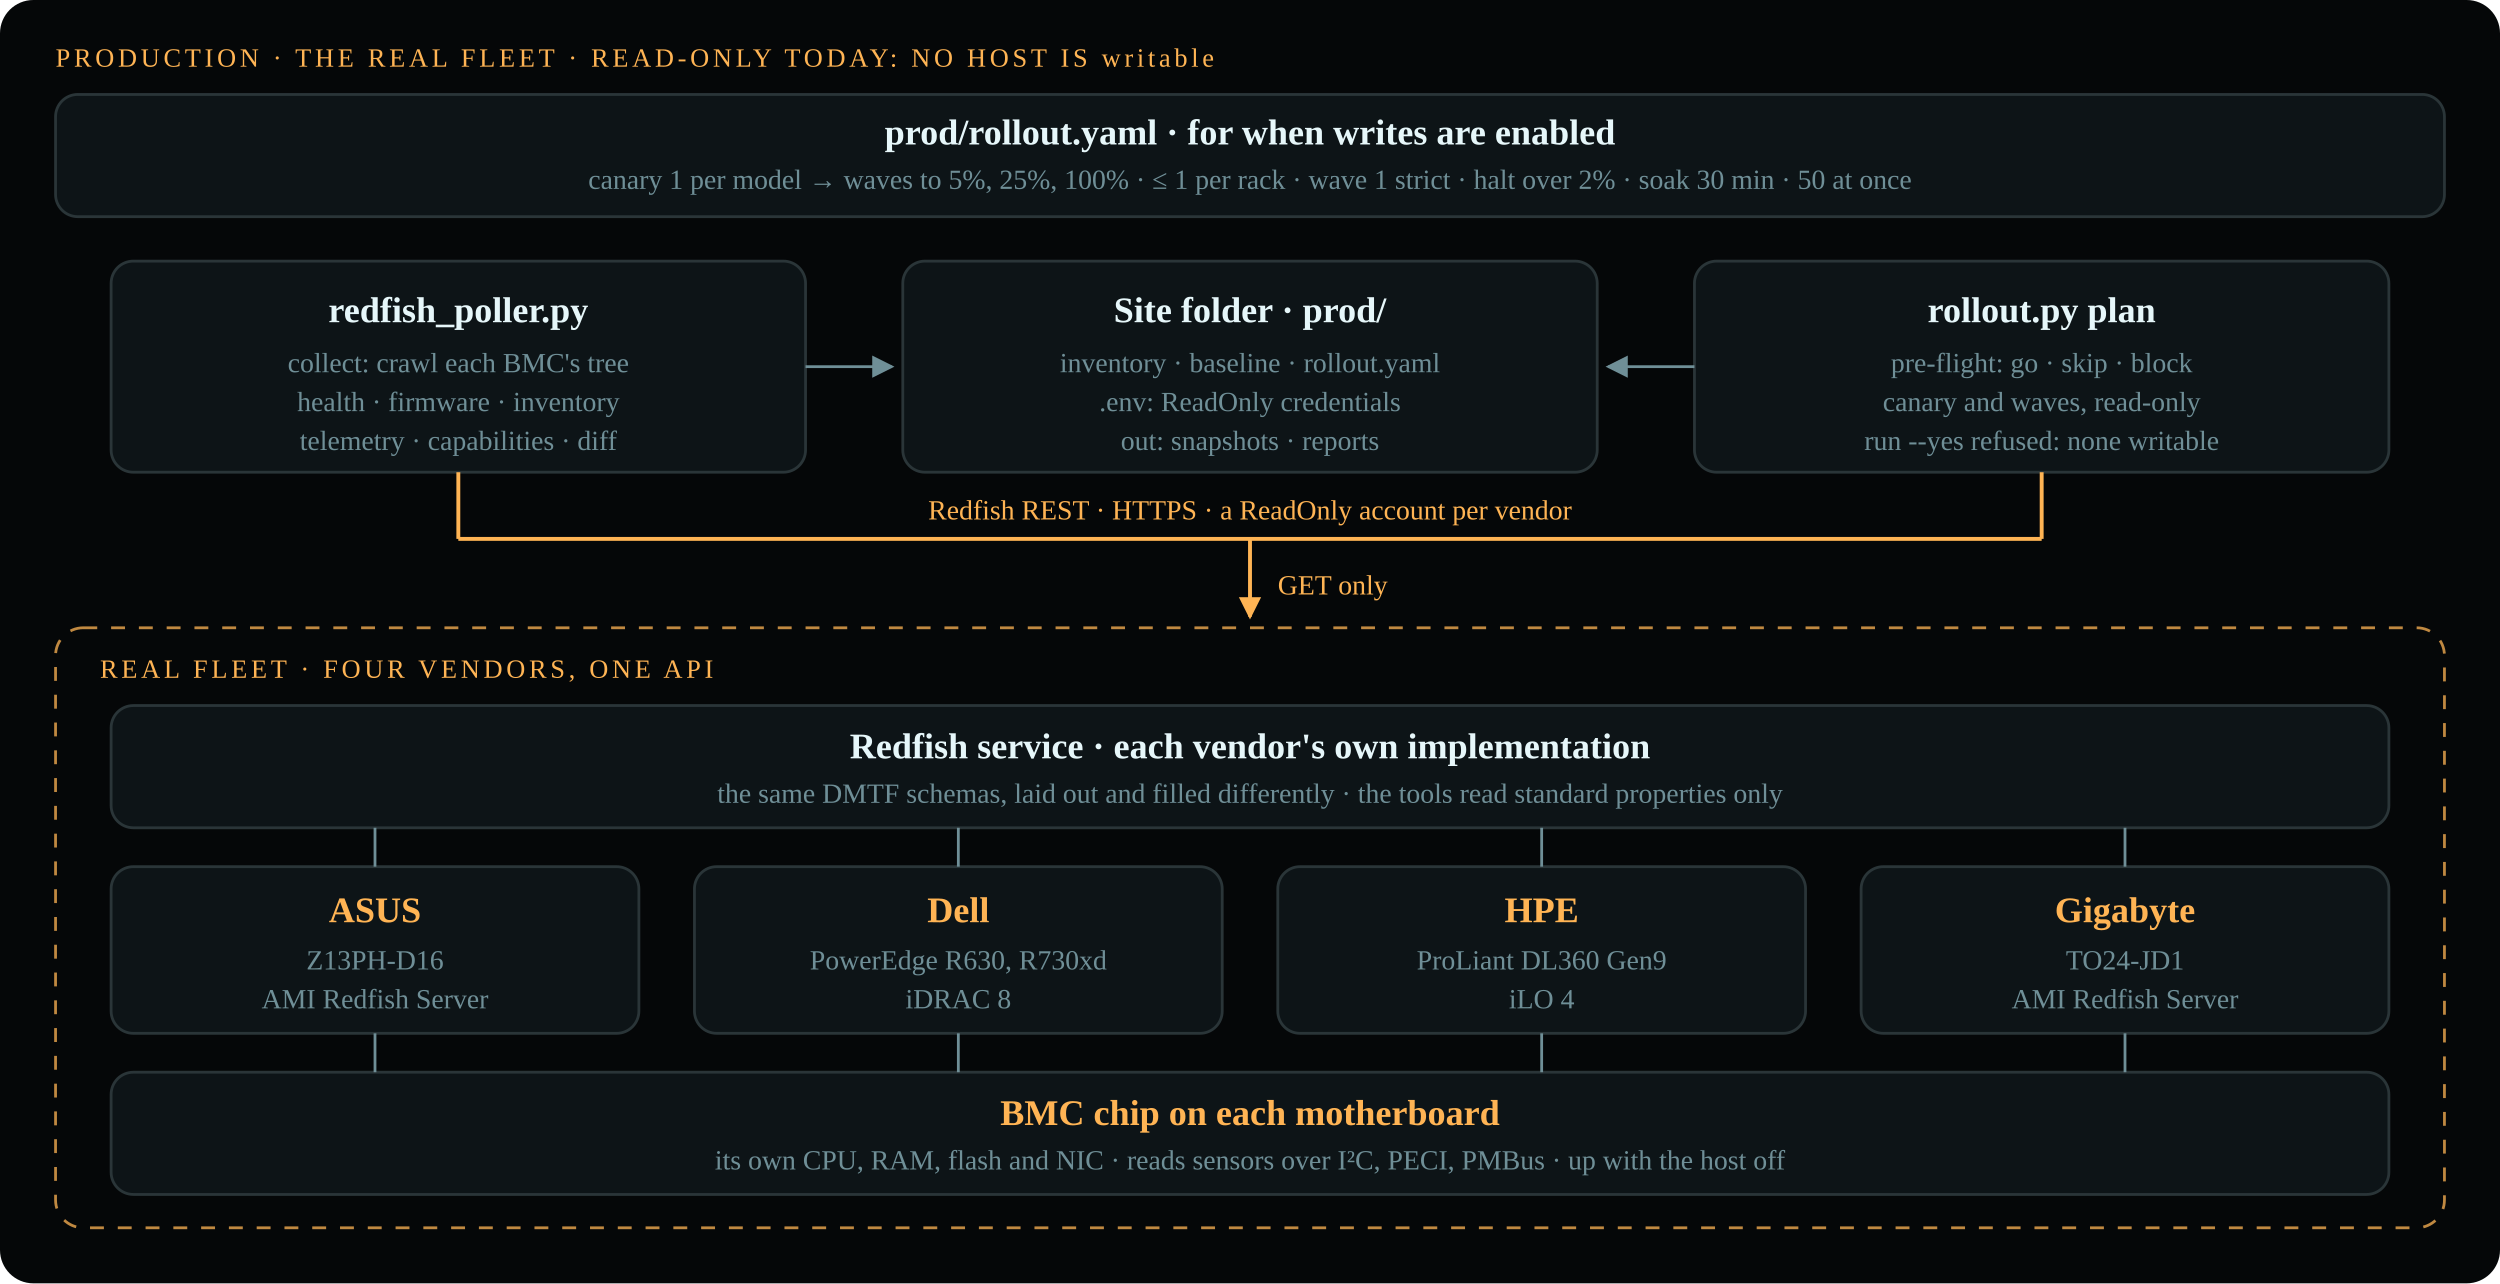
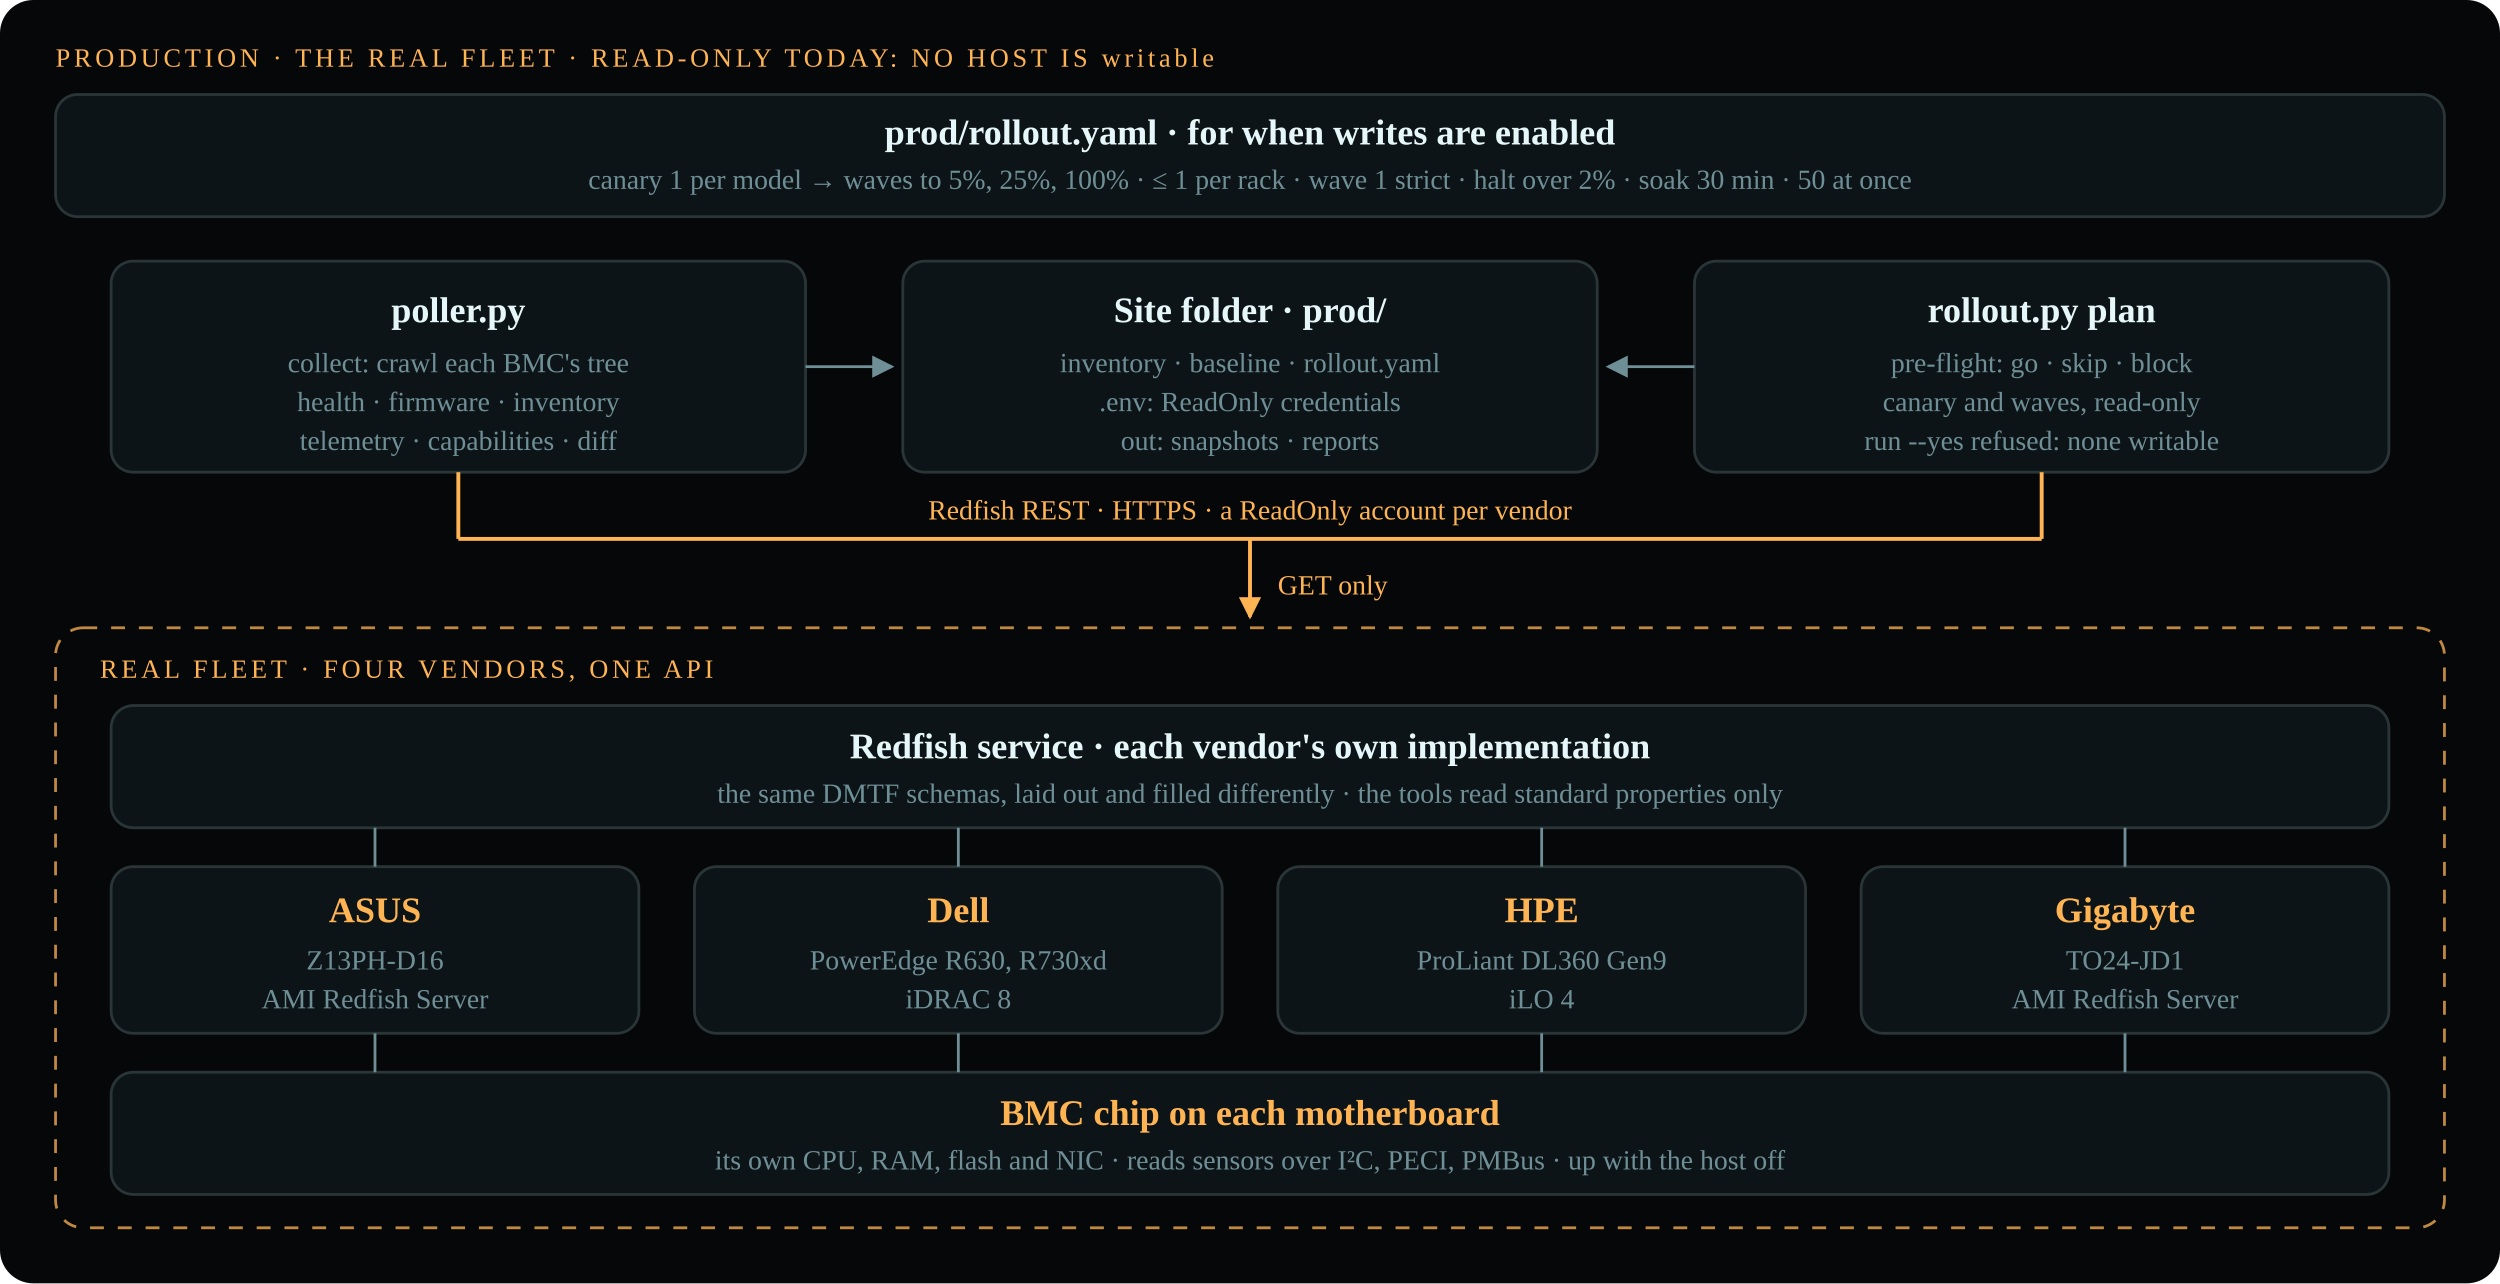
- <svg xmlns="http://www.w3.org/2000/svg" viewBox="0 0 900 462" role="img" aria-label="Production today: the real fleet, read-only. prod/rollout.yaml holds the policy for when writes are enabled: a canary of one host per hardware model, then waves to 5%, 25% and 100%, at most one host of a rack in a wave, the first wave strict, a halt over 2% failed, a 30 minute soak, 50 at once. Today redfish_poller.py collects every BMC and shows health, firmware, inventory, telemetry, capabilities and diff views, and rollout.py plan pre-flights and plans waves, read-only; run --yes is refused because no host is writable. Both use the prod/ folder: the inventory, the baseline, the policy and a ReadOnly account per vendor in .env. They speak Redfish over HTTPS, GET only, to the real fleet: each vendor's own Redfish implementation, ASUS Z13PH-D16 and Gigabyte TO24-JD1 on AMI's Redfish server, Dell PowerEdge R630 and R730xd on iDRAC 8, HPE ProLiant DL360 Gen9 on iLO 4, each on the BMC chip of its motherboard.">
+ <svg xmlns="http://www.w3.org/2000/svg" viewBox="0 0 900 462" role="img" aria-label="Production today: the real fleet, read-only. prod/rollout.yaml holds the policy for when writes are enabled: a canary of one host per hardware model, then waves to 5%, 25% and 100%, at most one host of a rack in a wave, the first wave strict, a halt over 2% failed, a 30 minute soak, 50 at once. Today poller.py collects every BMC and shows health, firmware, inventory, telemetry, capabilities and diff views, and rollout.py plan pre-flights and plans waves, read-only; run --yes is refused because no host is writable. Both use the prod/ folder: the inventory, the baseline, the policy and a ReadOnly account per vendor in .env. They speak Redfish over HTTPS, GET only, to the real fleet: each vendor's own Redfish implementation, ASUS Z13PH-D16 and Gigabyte TO24-JD1 on AMI's Redfish server, Dell PowerEdge R630 and R730xd on iDRAC 8, HPE ProLiant DL360 Gen9 on iLO 4, each on the BMC chip of its motherboard.">
  <style>
    .rfp text { font-family: var(--mono, monospace); }
    .rfp .bg { fill: var(--bg-deep, #050708); }
    .rfp .box { fill: var(--surface, #0d1417); stroke: var(--line, #2a3538); }
    .rfp .name { fill: var(--fg, #e6f7fa); font-size: 13px; font-weight: 600; }
    .rfp .sub { fill: var(--dim, #6f8f97); font-size: 10px; }
    .rfp .band { fill: var(--dim, #6f8f97); font-size: 9.5px; letter-spacing: .14em; }
    .rfp .lbl { fill: var(--dim, #6f8f97); font-size: 10px; }
    .rfp .wire { fill: none; stroke: var(--dim, #6f8f97); stroke-width: 1; }
    .rfp .cut { fill: none; stroke-width: 1; stroke-dasharray: 5 5; opacity: .75; }
    /* the hardware layer in its own colour, the same key as the portfolio's drawings */
    .rfp .ind .box { stroke: color-mix(in srgb, var(--amber, #ffb454) 40%, transparent); }
    .rfp .ind .hi { fill: var(--amber, #ffb454); }
    .rfp .ind .wire-hi { fill: none; stroke: var(--amber, #ffb454); stroke-width: 1.4; }
    .rfp .ind .cut { stroke: var(--amber, #ffb454); }
  </style>
  <defs>
    <marker id="rfp-dim" viewBox="0 0 8 8" refX="7" refY="4" markerWidth="8" markerHeight="8" markerUnits="userSpaceOnUse" orient="auto">
      <path d="M0 0 8 4 0 8z" style="fill: var(--dim, #6f8f97)" />
    </marker>
    <marker id="rfp-amber" viewBox="0 0 8 8" refX="7" refY="4" markerWidth="8" markerHeight="8" markerUnits="userSpaceOnUse" orient="auto">
      <path d="M0 0 8 4 0 8z" style="fill: var(--amber, #ffb454)" />
    </marker>
  </defs>
  <g class="rfp">
    <rect class="bg" x="0" y="0" width="900" height="462" rx="12" />
    <g class="ind">
      <text class="band hi" x="20" y="24">PRODUCTION · THE REAL FLEET · READ-ONLY TODAY: NO HOST IS writable</text>
    </g>
    <rect class="box" x="20" y="34" width="860" height="44" rx="8" />
    <text class="name" x="450" y="52" text-anchor="middle">prod/rollout.yaml · for when writes are enabled</text>
    <text class="sub" x="450" y="68" text-anchor="middle">canary 1 per model → waves to 5%, 25%, 100% · ≤ 1 per rack · wave 1 strict · halt over 2% · soak 30 min · 50 at once</text>
    <rect class="box" x="40" y="94" width="250" height="76" rx="8" />
-     <text class="name" x="165" y="116" text-anchor="middle">redfish_poller.py</text>
+     <text class="name" x="165" y="116" text-anchor="middle">poller.py</text>
    <text class="sub" x="165" y="134" text-anchor="middle">collect: crawl each BMC's tree</text>
    <text class="sub" x="165" y="148" text-anchor="middle">health · firmware · inventory</text>
    <text class="sub" x="165" y="162" text-anchor="middle">telemetry · capabilities · diff</text>
    <rect class="box" x="325" y="94" width="250" height="76" rx="8" />
    <text class="name" x="450" y="116" text-anchor="middle">Site folder · prod/</text>
    <text class="sub" x="450" y="134" text-anchor="middle">inventory · baseline · rollout.yaml</text>
    <text class="sub" x="450" y="148" text-anchor="middle">.env: ReadOnly credentials</text>
    <text class="sub" x="450" y="162" text-anchor="middle">out: snapshots · reports</text>
    <rect class="box" x="610" y="94" width="250" height="76" rx="8" />
    <text class="name" x="735" y="116" text-anchor="middle">rollout.py plan</text>
    <text class="sub" x="735" y="134" text-anchor="middle">pre-flight: go · skip · block</text>
    <text class="sub" x="735" y="148" text-anchor="middle">canary and waves, read-only</text>
    <text class="sub" x="735" y="162" text-anchor="middle">run --yes refused: none writable</text>
    <path class="wire" d="M290 132H321" marker-end="url(#rfp-dim)" />
    <path class="wire" d="M610 132H579" marker-end="url(#rfp-dim)" />
    <g class="ind">
      <path class="wire-hi" d="M165 170V194M735 170V194M165 194H735" />
      <text class="lbl hi" x="450" y="187" text-anchor="middle">Redfish REST · HTTPS · a ReadOnly account per vendor</text>
      <path class="wire-hi" d="M450 194V222" marker-end="url(#rfp-amber)" />
      <text class="lbl hi" x="460" y="214">GET only</text>
      <rect class="cut" x="20" y="226" width="860" height="216" rx="10" />
      <text class="band hi" x="36" y="244">REAL FLEET · FOUR VENDORS, ONE API</text>
      <rect class="box" x="40" y="254" width="820" height="44" rx="8" />
      <text class="name" x="450" y="273" text-anchor="middle">Redfish service · each vendor's own implementation</text>
      <text class="sub" x="450" y="289" text-anchor="middle">the same DMTF schemas, laid out and filled differently · the tools read standard properties only</text>
      <rect class="box" x="40" y="312" width="190" height="60" rx="8" />
      <text class="name hi" x="135" y="332" text-anchor="middle">ASUS</text>
      <text class="sub" x="135" y="349" text-anchor="middle">Z13PH-D16</text>
      <text class="sub" x="135" y="363" text-anchor="middle">AMI Redfish Server</text>
      <rect class="box" x="250" y="312" width="190" height="60" rx="8" />
      <text class="name hi" x="345" y="332" text-anchor="middle">Dell</text>
      <text class="sub" x="345" y="349" text-anchor="middle">PowerEdge R630, R730xd</text>
      <text class="sub" x="345" y="363" text-anchor="middle">iDRAC 8</text>
      <rect class="box" x="460" y="312" width="190" height="60" rx="8" />
      <text class="name hi" x="555" y="332" text-anchor="middle">HPE</text>
      <text class="sub" x="555" y="349" text-anchor="middle">ProLiant DL360 Gen9</text>
      <text class="sub" x="555" y="363" text-anchor="middle">iLO 4</text>
      <rect class="box" x="670" y="312" width="190" height="60" rx="8" />
      <text class="name hi" x="765" y="332" text-anchor="middle">Gigabyte</text>
      <text class="sub" x="765" y="349" text-anchor="middle">TO24-JD1</text>
      <text class="sub" x="765" y="363" text-anchor="middle">AMI Redfish Server</text>
      <rect class="box" x="40" y="386" width="820" height="44" rx="8" />
      <text class="name hi" x="450" y="405" text-anchor="middle">BMC chip on each motherboard</text>
      <text class="sub" x="450" y="421" text-anchor="middle">its own CPU, RAM, flash and NIC · reads sensors over I²C, PECI, PMBus · up with the host off</text>
    </g>
    <path class="wire" d="M135 298V312M345 298V312M555 298V312M765 298V312M135 372V386M345 372V386M555 372V386M765 372V386" />
  </g>
</svg>
